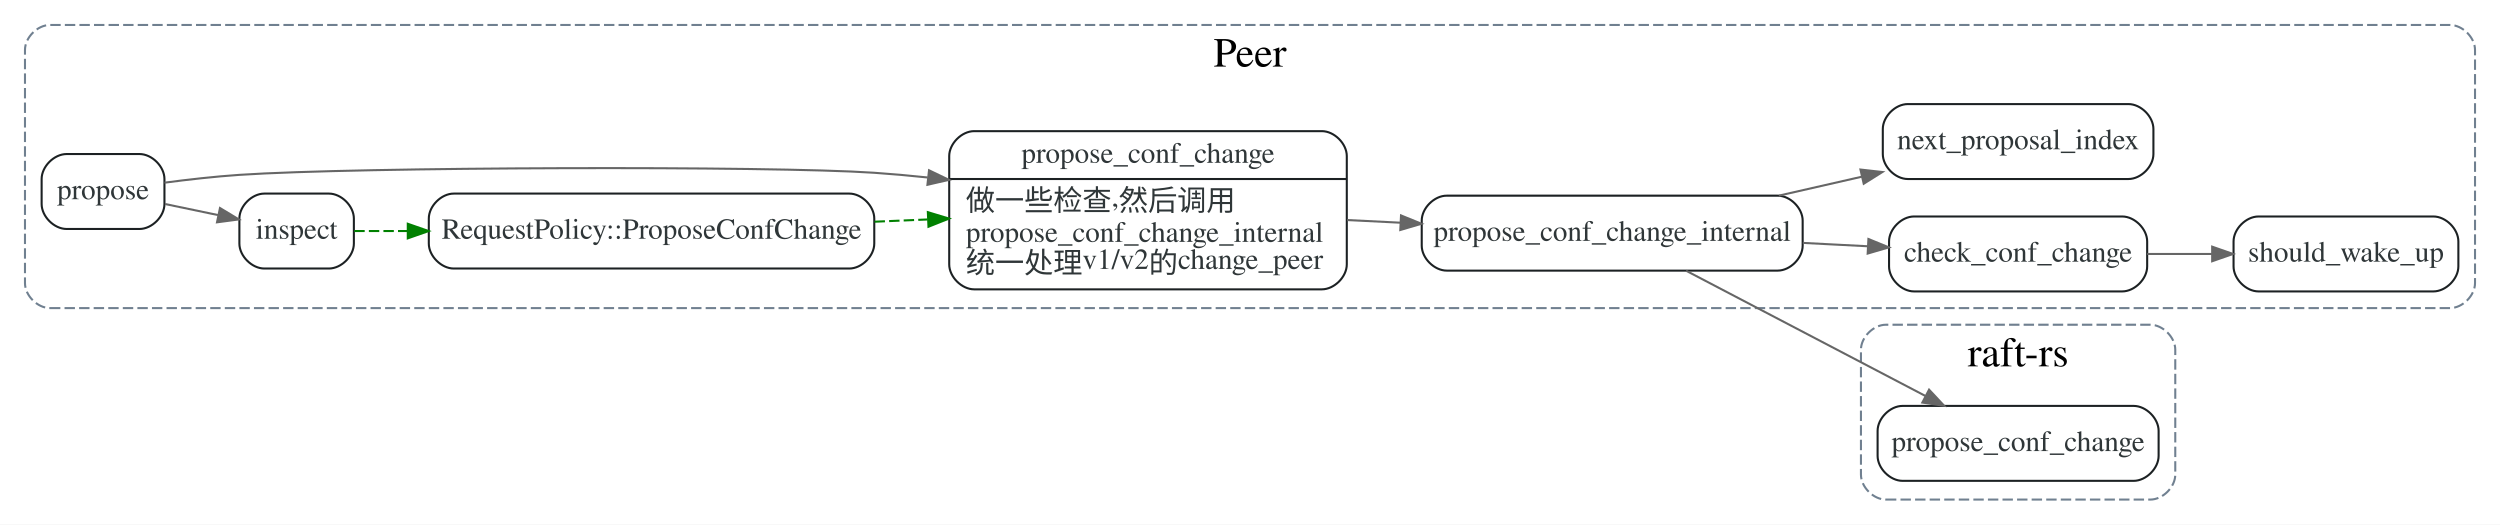
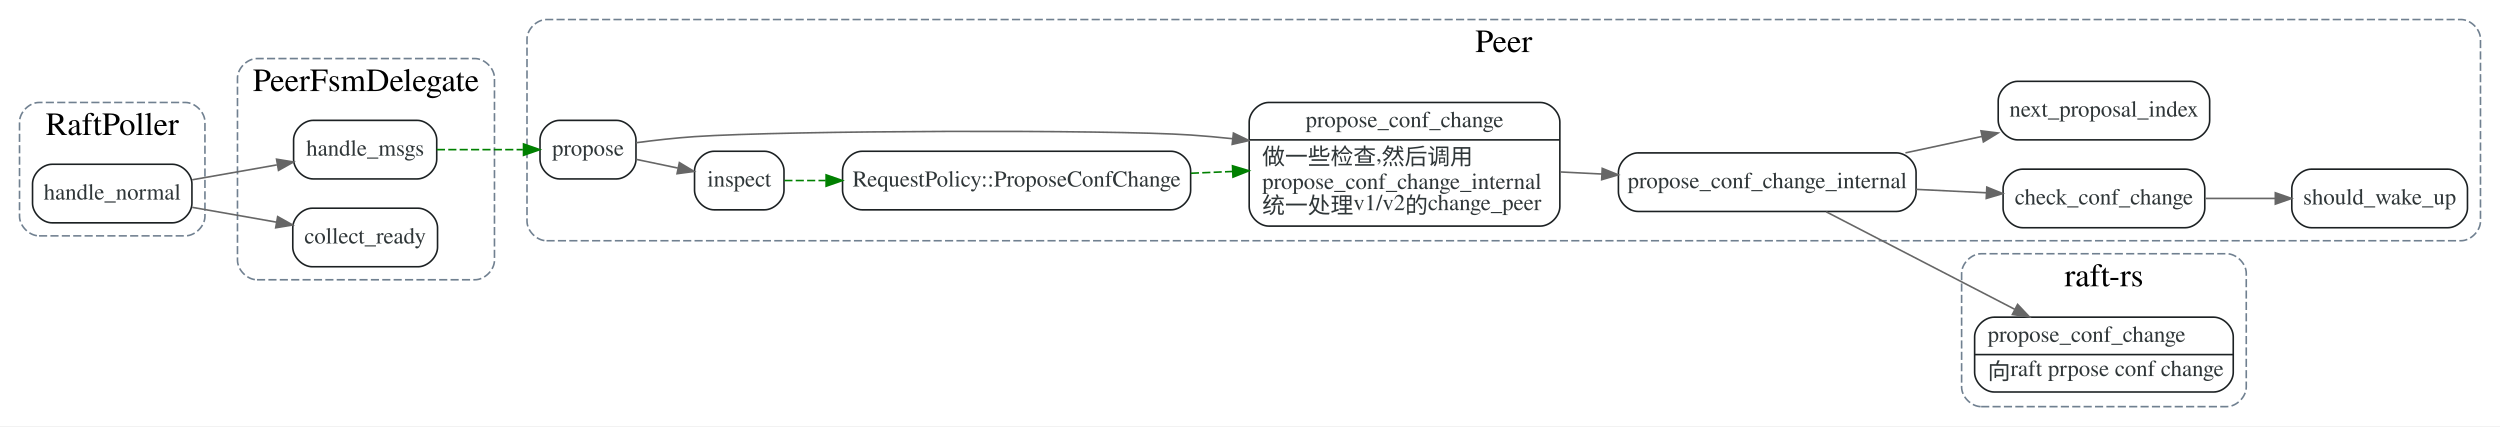
- <svg xmlns="http://www.w3.org/2000/svg" width="1201pt" height="252pt" viewBox="0.00 0.00 1201.00 252.00">
-   <g id="graph0" class="graph" transform="scale(1 1) rotate(0) translate(4 248)">
-     <polygon fill="white" stroke="transparent" points="-4,4 -4,-248 1197,-248 1197,4 -4,4" />
+ <svg xmlns="http://www.w3.org/2000/svg" width="1537pt" height="262pt" viewBox="0.00 0.00 1537.00 262.00">
+   <g id="graph0" class="graph" transform="scale(1 1) rotate(0) translate(4 258)">
+     <polygon fill="white" stroke="transparent" points="-4,4 -4,-258 1533,-258 1533,4 -4,4" />
    <g id="clust1" class="cluster">
-       <path fill="none" stroke="slategrey" stroke-dasharray="5,2" d="M902,-8C902,-8 1029,-8 1029,-8 1035,-8 1041,-14 1041,-20 1041,-20 1041,-80 1041,-80 1041,-86 1035,-92 1029,-92 1029,-92 902,-92 902,-92 896,-92 890,-86 890,-80 890,-80 890,-20 890,-20 890,-14 896,-8 902,-8" />
-       <text text-anchor="middle" x="965.5" y="-72" font-family="Times,serif" font-size="20.00">raft-rs</text>
+       <path fill="none" stroke="slategrey" stroke-dasharray="5,2" d="M1214,-8C1214,-8 1365,-8 1365,-8 1371,-8 1377,-14 1377,-20 1377,-20 1377,-90 1377,-90 1377,-96 1371,-102 1365,-102 1365,-102 1214,-102 1214,-102 1208,-102 1202,-96 1202,-90 1202,-90 1202,-20 1202,-20 1202,-14 1208,-8 1214,-8" />
+       <text text-anchor="middle" x="1289.5" y="-82" font-family="Times,serif" font-size="20.00">raft-rs</text>
    </g>
    <g id="clust2" class="cluster">
-       <path fill="none" stroke="slategrey" stroke-dasharray="5,2" d="M20,-100C20,-100 1173,-100 1173,-100 1179,-100 1185,-106 1185,-112 1185,-112 1185,-224 1185,-224 1185,-230 1179,-236 1173,-236 1173,-236 20,-236 20,-236 14,-236 8,-230 8,-224 8,-224 8,-112 8,-112 8,-106 14,-100 20,-100" />
-       <text text-anchor="middle" x="596.5" y="-216" font-family="Times,serif" font-size="20.00">Peer</text>
+       <path fill="none" stroke="slategrey" stroke-dasharray="5,2" d="M332,-110C332,-110 1509,-110 1509,-110 1515,-110 1521,-116 1521,-122 1521,-122 1521,-234 1521,-234 1521,-240 1515,-246 1509,-246 1509,-246 332,-246 332,-246 326,-246 320,-240 320,-234 320,-234 320,-122 320,-122 320,-116 326,-110 332,-110" />
+       <text text-anchor="middle" x="920.5" y="-226" font-family="Times,serif" font-size="20.00">Peer</text>
+     </g>
+     <g id="clust7" class="cluster">
+       <path fill="none" stroke="slategrey" stroke-dasharray="5,2" d="M154,-86C154,-86 288,-86 288,-86 294,-86 300,-92 300,-98 300,-98 300,-210 300,-210 300,-216 294,-222 288,-222 288,-222 154,-222 154,-222 148,-222 142,-216 142,-210 142,-210 142,-98 142,-98 142,-92 148,-86 154,-86" />
+       <text text-anchor="middle" x="221" y="-202" font-family="Times,serif" font-size="20.00">PeerFsmDelegate</text>
+     </g>
+     <g id="clust8" class="cluster">
+       <path fill="none" stroke="slategrey" stroke-dasharray="5,2" d="M20,-113C20,-113 110,-113 110,-113 116,-113 122,-119 122,-125 122,-125 122,-183 122,-183 122,-189 116,-195 110,-195 110,-195 20,-195 20,-195 14,-195 8,-189 8,-183 8,-183 8,-125 8,-125 8,-119 14,-113 20,-113" />
+       <text text-anchor="middle" x="65" y="-175" font-family="Times,serif" font-size="20.00">RaftPoller</text>
    </g>
    <g id="node1" class="node">
-       <path fill="none" stroke="#1c2123" d="M910,-17C910,-17 1021,-17 1021,-17 1027,-17 1033,-23 1033,-29 1033,-29 1033,-41 1033,-41 1033,-47 1027,-53 1021,-53 1021,-53 910,-53 910,-53 904,-53 898,-47 898,-41 898,-41 898,-29 898,-29 898,-23 904,-17 910,-17" />
-       <text text-anchor="middle" x="965.5" y="-31.3" font-family="Times,serif" font-size="14.00" fill="#2f3638">propose_conf_change</text>
+       <path fill="none" stroke="#1c2123" d="M1222,-17C1222,-17 1357,-17 1357,-17 1363,-17 1369,-23 1369,-29 1369,-29 1369,-51 1369,-51 1369,-57 1363,-63 1357,-63 1357,-63 1222,-63 1222,-63 1216,-63 1210,-57 1210,-51 1210,-51 1210,-29 1210,-29 1210,-23 1216,-17 1222,-17" />
+       <text text-anchor="start" x="1218" y="-47.8" font-family="Times,serif" font-size="14.00" fill="#2f3638">propose_conf_change</text>
+       <polyline fill="none" stroke="#1c2123" points="1210,-40 1369,-40 " />
+       <text text-anchor="start" x="1218" y="-24.8" font-family="Times,serif" font-size="14.00" fill="#2f3638">向raft prpose conf change</text>
    </g>
    <g id="node2" class="node">
-       <path fill="none" stroke="#1c2123" d="M63,-174C63,-174 28,-174 28,-174 22,-174 16,-168 16,-162 16,-162 16,-150 16,-150 16,-144 22,-138 28,-138 28,-138 63,-138 63,-138 69,-138 75,-144 75,-150 75,-150 75,-162 75,-162 75,-168 69,-174 63,-174" />
-       <text text-anchor="middle" x="45.5" y="-152.3" font-family="Times,serif" font-size="14.00" fill="#2f3638">propose</text>
+       <path fill="none" stroke="#1c2123" d="M375,-184C375,-184 340,-184 340,-184 334,-184 328,-178 328,-172 328,-172 328,-160 328,-160 328,-154 334,-148 340,-148 340,-148 375,-148 375,-148 381,-148 387,-154 387,-160 387,-160 387,-172 387,-172 387,-178 381,-184 375,-184" />
+       <text text-anchor="middle" x="357.5" y="-162.3" font-family="Times,serif" font-size="14.00" fill="#2f3638">propose</text>
    </g>
    <g id="node3" class="node">
-       <path fill="none" stroke="#1c2123" d="M154,-155C154,-155 123,-155 123,-155 117,-155 111,-149 111,-143 111,-143 111,-131 111,-131 111,-125 117,-119 123,-119 123,-119 154,-119 154,-119 160,-119 166,-125 166,-131 166,-131 166,-143 166,-143 166,-149 160,-155 154,-155" />
-       <text text-anchor="middle" x="138.5" y="-133.3" font-family="Times,serif" font-size="14.00" fill="#2f3638">inspect</text>
+       <path fill="none" stroke="#1c2123" d="M466,-165C466,-165 435,-165 435,-165 429,-165 423,-159 423,-153 423,-153 423,-141 423,-141 423,-135 429,-129 435,-129 435,-129 466,-129 466,-129 472,-129 478,-135 478,-141 478,-141 478,-153 478,-153 478,-159 472,-165 466,-165" />
+       <text text-anchor="middle" x="450.5" y="-143.3" font-family="Times,serif" font-size="14.00" fill="#2f3638">inspect</text>
    </g>
    <g id="edge1" class="edge">
-       <path fill="none" stroke="#666666" d="M75.29,-149.99C83.36,-148.3 92.25,-146.45 100.71,-144.68" />
-       <polygon fill="#666666" stroke="#666666" points="101.68,-148.06 110.75,-142.59 100.25,-141.2 101.68,-148.06" />
+       <path fill="none" stroke="#666666" d="M387.29,-159.99C395.36,-158.3 404.25,-156.45 412.71,-154.68" />
+       <polygon fill="#666666" stroke="#666666" points="413.68,-158.06 422.75,-152.59 412.25,-151.2 413.68,-158.06" />
    </g>
    <g id="node4" class="node">
-       <path fill="none" stroke="#1c2123" d="M464,-109C464,-109 631,-109 631,-109 637,-109 643,-115 643,-121 643,-121 643,-173 643,-173 643,-179 637,-185 631,-185 631,-185 464,-185 464,-185 458,-185 452,-179 452,-173 452,-173 452,-121 452,-121 452,-115 458,-109 464,-109" />
-       <text text-anchor="middle" x="547.5" y="-169.8" font-family="Times,serif" font-size="14.00" fill="#2f3638">propose_conf_change</text>
-       <polyline fill="none" stroke="#1c2123" points="452,-162 643,-162 " />
-       <text text-anchor="start" x="460" y="-146.8" font-family="Times,serif" font-size="14.00" fill="#2f3638">做一些检查,然后调用</text>
-       <text text-anchor="start" x="460" y="-131.8" font-family="Times,serif" font-size="14.00" fill="#2f3638"> propose_conf_change_internal</text>
-       <text text-anchor="start" x="460" y="-116.8" font-family="Times,serif" font-size="14.00" fill="#2f3638"> 统一处理v1/v2的change_peer</text>
+       <path fill="none" stroke="#1c2123" d="M776,-119C776,-119 943,-119 943,-119 949,-119 955,-125 955,-131 955,-131 955,-183 955,-183 955,-189 949,-195 943,-195 943,-195 776,-195 776,-195 770,-195 764,-189 764,-183 764,-183 764,-131 764,-131 764,-125 770,-119 776,-119" />
+       <text text-anchor="middle" x="859.5" y="-179.8" font-family="Times,serif" font-size="14.00" fill="#2f3638">propose_conf_change</text>
+       <polyline fill="none" stroke="#1c2123" points="764,-172 955,-172 " />
+       <text text-anchor="start" x="772" y="-156.8" font-family="Times,serif" font-size="14.00" fill="#2f3638">做一些检查,然后调用</text>
+       <text text-anchor="start" x="772" y="-141.8" font-family="Times,serif" font-size="14.00" fill="#2f3638"> propose_conf_change_internal</text>
+       <text text-anchor="start" x="772" y="-126.8" font-family="Times,serif" font-size="14.00" fill="#2f3638"> 统一处理v1/v2的change_peer</text>
    </g>
    <g id="edge2" class="edge">
-       <path fill="none" stroke="#666666" d="M75.01,-160.24C86.2,-161.72 99.18,-163.2 111,-164 167.83,-167.82 366.46,-168.4 416,-165 424.36,-164.43 433.01,-163.65 441.68,-162.73" />
-       <polygon fill="#666666" stroke="#666666" points="442.31,-166.19 451.86,-161.6 441.54,-159.23 442.31,-166.19" />
+       <path fill="none" stroke="#666666" d="M387.01,-170.24C398.2,-171.72 411.18,-173.2 423,-174 479.83,-177.82 678.46,-178.4 728,-175 736.36,-174.43 745.01,-173.65 753.68,-172.73" />
+       <polygon fill="#666666" stroke="#666666" points="754.31,-176.19 763.86,-171.6 753.54,-169.23 754.31,-176.19" />
    </g>
    <g id="node5" class="node">
-       <path fill="none" stroke="#1c2123" d="M214,-119C214,-119 404,-119 404,-119 410,-119 416,-125 416,-131 416,-131 416,-143 416,-143 416,-149 410,-155 404,-155 404,-155 214,-155 214,-155 208,-155 202,-149 202,-143 202,-143 202,-131 202,-131 202,-125 208,-119 214,-119" />
-       <text text-anchor="middle" x="309" y="-133.3" font-family="Times,serif" font-size="14.00" fill="#2f3638">RequestPolicy::ProposeConfChange</text>
+       <path fill="none" stroke="#1c2123" d="M526,-129C526,-129 716,-129 716,-129 722,-129 728,-135 728,-141 728,-141 728,-153 728,-153 728,-159 722,-165 716,-165 716,-165 526,-165 526,-165 520,-165 514,-159 514,-153 514,-153 514,-141 514,-141 514,-135 520,-129 526,-129" />
+       <text text-anchor="middle" x="621" y="-143.3" font-family="Times,serif" font-size="14.00" fill="#2f3638">RequestPolicy::ProposeConfChange</text>
    </g>
    <g id="edge3" class="edge">
-       <path fill="none" stroke="green" stroke-dasharray="5,2" d="M166.2,-137C173.7,-137 182.36,-137 191.63,-137" />
-       <polygon fill="green" stroke="green" points="191.9,-140.5 201.9,-137 191.9,-133.5 191.9,-140.5" />
+       <path fill="none" stroke="green" stroke-dasharray="5,2" d="M478.2,-147C485.7,-147 494.36,-147 503.63,-147" />
+       <polygon fill="green" stroke="green" points="503.9,-150.5 513.9,-147 503.9,-143.5 503.9,-150.5" />
    </g>
    <g id="node6" class="node">
-       <path fill="none" stroke="#1c2123" d="M850,-154C850,-154 691,-154 691,-154 685,-154 679,-148 679,-142 679,-142 679,-130 679,-130 679,-124 685,-118 691,-118 691,-118 850,-118 850,-118 856,-118 862,-124 862,-130 862,-130 862,-142 862,-142 862,-148 856,-154 850,-154" />
-       <text text-anchor="middle" x="770.5" y="-132.3" font-family="Times,serif" font-size="14.00" fill="#2f3638">propose_conf_change_internal</text>
+       <path fill="none" stroke="#1c2123" d="M1162,-164C1162,-164 1003,-164 1003,-164 997,-164 991,-158 991,-152 991,-152 991,-140 991,-140 991,-134 997,-128 1003,-128 1003,-128 1162,-128 1162,-128 1168,-128 1174,-134 1174,-140 1174,-140 1174,-152 1174,-152 1174,-158 1168,-164 1162,-164" />
+       <text text-anchor="middle" x="1082.5" y="-142.3" font-family="Times,serif" font-size="14.00" fill="#2f3638">propose_conf_change_internal</text>
    </g>
    <g id="edge5" class="edge">
-       <path fill="none" stroke="#666666" d="M643.19,-142.29C651.69,-141.86 660.32,-141.43 668.88,-141.01" />
-       <polygon fill="#666666" stroke="#666666" points="669.05,-144.5 678.87,-140.51 668.7,-137.51 669.05,-144.5" />
+       <path fill="none" stroke="#666666" d="M955.19,-152.29C963.69,-151.86 972.32,-151.43 980.88,-151.01" />
+       <polygon fill="#666666" stroke="#666666" points="981.05,-154.5 990.87,-150.51 980.7,-147.51 981.05,-154.5" />
    </g>
    <g id="edge4" class="edge">
-       <path fill="none" stroke="green" stroke-dasharray="5,2" d="M416.14,-141.49C424.61,-141.85 433.16,-142.21 441.62,-142.57" />
-       <polygon fill="green" stroke="green" points="441.74,-146.07 451.88,-143 442.04,-139.08 441.74,-146.07" />
+       <path fill="none" stroke="green" stroke-dasharray="5,2" d="M728.14,-151.49C736.61,-151.85 745.16,-152.21 753.62,-152.57" />
+       <polygon fill="green" stroke="green" points="753.74,-156.07 763.88,-153 754.04,-149.08 753.74,-156.07" />
    </g>
    <g id="edge6" class="edge">
-       <path fill="none" stroke="#666666" d="M806,-117.94C838.15,-101.12 886.22,-75.96 920.99,-57.77" />
-       <polygon fill="#666666" stroke="#666666" points="922.73,-60.81 929.97,-53.07 919.49,-54.61 922.73,-60.81" />
+       <path fill="none" stroke="#666666" d="M1118.74,-127.78C1150.61,-111.3 1198.02,-86.79 1234.64,-67.85" />
+       <polygon fill="#666666" stroke="#666666" points="1236.42,-70.87 1243.7,-63.16 1233.21,-64.65 1236.42,-70.87" />
    </g>
    <g id="node7" class="node">
-       <path fill="none" stroke="#1c2123" d="M1015.5,-144C1015.5,-144 915.5,-144 915.5,-144 909.5,-144 903.5,-138 903.5,-132 903.5,-132 903.5,-120 903.5,-120 903.5,-114 909.5,-108 915.5,-108 915.5,-108 1015.5,-108 1015.5,-108 1021.5,-108 1027.5,-114 1027.5,-120 1027.5,-120 1027.5,-132 1027.5,-132 1027.5,-138 1021.5,-144 1015.5,-144" />
-       <text text-anchor="middle" x="965.5" y="-122.3" font-family="Times,serif" font-size="14.00" fill="#2f3638">check_conf_change</text>
+       <path fill="none" stroke="#1c2123" d="M1339.5,-154C1339.5,-154 1239.5,-154 1239.5,-154 1233.5,-154 1227.5,-148 1227.5,-142 1227.5,-142 1227.5,-130 1227.5,-130 1227.5,-124 1233.5,-118 1239.5,-118 1239.5,-118 1339.5,-118 1339.5,-118 1345.5,-118 1351.5,-124 1351.5,-130 1351.5,-130 1351.5,-142 1351.5,-142 1351.5,-148 1345.5,-154 1339.5,-154" />
+       <text text-anchor="middle" x="1289.5" y="-132.3" font-family="Times,serif" font-size="14.00" fill="#2f3638">check_conf_change</text>
    </g>
    <g id="edge7" class="edge">
-       <path fill="none" stroke="#666666" d="M862.07,-131.31C872.57,-130.76 883.17,-130.21 893.36,-129.69" />
-       <polygon fill="#666666" stroke="#666666" points="893.59,-133.18 903.4,-129.17 893.23,-126.19 893.59,-133.18" />
+       <path fill="none" stroke="#666666" d="M1174.01,-141.58C1188.51,-140.88 1203.34,-140.15 1217.3,-139.47" />
+       <polygon fill="#666666" stroke="#666666" points="1217.49,-142.97 1227.31,-138.99 1217.15,-135.98 1217.49,-142.97" />
    </g>
    <g id="node8" class="node">
-       <path fill="none" stroke="#1c2123" d="M1018.5,-198C1018.5,-198 912.5,-198 912.5,-198 906.5,-198 900.5,-192 900.5,-186 900.5,-186 900.5,-174 900.5,-174 900.5,-168 906.5,-162 912.5,-162 912.5,-162 1018.5,-162 1018.5,-162 1024.5,-162 1030.5,-168 1030.5,-174 1030.5,-174 1030.5,-186 1030.5,-186 1030.5,-192 1024.5,-198 1018.5,-198" />
-       <text text-anchor="middle" x="965.5" y="-176.3" font-family="Times,serif" font-size="14.00" fill="#2f3638">next_proposal_index</text>
+       <path fill="none" stroke="#1c2123" d="M1342.5,-208C1342.5,-208 1236.5,-208 1236.5,-208 1230.5,-208 1224.5,-202 1224.5,-196 1224.5,-196 1224.5,-184 1224.5,-184 1224.5,-178 1230.5,-172 1236.5,-172 1236.5,-172 1342.5,-172 1342.5,-172 1348.5,-172 1354.5,-178 1354.5,-184 1354.5,-184 1354.5,-196 1354.5,-196 1354.5,-202 1348.5,-208 1342.5,-208" />
+       <text text-anchor="middle" x="1289.5" y="-186.3" font-family="Times,serif" font-size="14.00" fill="#2f3638">next_proposal_index</text>
    </g>
    <g id="edge8" class="edge">
-       <path fill="none" stroke="#666666" d="M850.56,-154.02C863.75,-157.03 877.39,-160.14 890.45,-163.12" />
-       <polygon fill="#666666" stroke="#666666" points="889.77,-166.55 900.3,-165.36 891.33,-159.73 889.77,-166.55" />
+       <path fill="none" stroke="#666666" d="M1167.47,-164.02C1183.07,-167.37 1199.27,-170.85 1214.54,-174.13" />
+       <polygon fill="#666666" stroke="#666666" points="1213.92,-177.57 1224.43,-176.25 1215.39,-170.73 1213.92,-177.57" />
    </g>
    <g id="node9" class="node">
-       <path fill="none" stroke="#1c2123" d="M1165,-144C1165,-144 1081,-144 1081,-144 1075,-144 1069,-138 1069,-132 1069,-132 1069,-120 1069,-120 1069,-114 1075,-108 1081,-108 1081,-108 1165,-108 1165,-108 1171,-108 1177,-114 1177,-120 1177,-120 1177,-132 1177,-132 1177,-138 1171,-144 1165,-144" />
-       <text text-anchor="middle" x="1123" y="-122.3" font-family="Times,serif" font-size="14.00" fill="#2f3638">should_wake_up</text>
+       <path fill="none" stroke="#1c2123" d="M1501,-154C1501,-154 1417,-154 1417,-154 1411,-154 1405,-148 1405,-142 1405,-142 1405,-130 1405,-130 1405,-124 1411,-118 1417,-118 1417,-118 1501,-118 1501,-118 1507,-118 1513,-124 1513,-130 1513,-130 1513,-142 1513,-142 1513,-148 1507,-154 1501,-154" />
+       <text text-anchor="middle" x="1459" y="-132.3" font-family="Times,serif" font-size="14.00" fill="#2f3638">should_wake_up</text>
    </g>
    <g id="edge9" class="edge">
-       <path fill="none" stroke="#666666" d="M1027.51,-126C1037.72,-126 1048.34,-126 1058.61,-126" />
-       <polygon fill="#666666" stroke="#666666" points="1058.73,-129.5 1068.73,-126 1058.73,-122.5 1058.73,-129.5" />
+       <path fill="none" stroke="#666666" d="M1351.92,-136C1365.89,-136 1380.76,-136 1394.81,-136" />
+       <polygon fill="#666666" stroke="#666666" points="1394.87,-139.5 1404.87,-136 1394.87,-132.5 1394.87,-139.5" />
+     </g>
+     <g id="node10" class="node">
+       <path fill="none" stroke="#1c2123" d="M252.5,-184C252.5,-184 188.5,-184 188.5,-184 182.5,-184 176.5,-178 176.5,-172 176.5,-172 176.5,-160 176.5,-160 176.5,-154 182.5,-148 188.5,-148 188.5,-148 252.5,-148 252.5,-148 258.5,-148 264.5,-154 264.5,-160 264.5,-160 264.5,-172 264.5,-172 264.5,-178 258.5,-184 252.5,-184" />
+       <text text-anchor="middle" x="220.5" y="-162.3" font-family="Times,serif" font-size="14.00" fill="#2f3638">handle_msgs</text>
+     </g>
+     <g id="edge10" class="edge">
+       <path fill="none" stroke="green" stroke-dasharray="5,2" d="M264.59,-166C281.55,-166 300.89,-166 317.44,-166" />
+       <polygon fill="green" stroke="green" points="317.86,-169.5 327.86,-166 317.86,-162.5 317.86,-169.5" />
+     </g>
+     <g id="node11" class="node">
+       <path fill="none" stroke="#1c2123" d="M253,-130C253,-130 188,-130 188,-130 182,-130 176,-124 176,-118 176,-118 176,-106 176,-106 176,-100 182,-94 188,-94 188,-94 253,-94 253,-94 259,-94 265,-100 265,-106 265,-106 265,-118 265,-118 265,-124 259,-130 253,-130" />
+       <text text-anchor="middle" x="220.5" y="-108.3" font-family="Times,serif" font-size="14.00" fill="#2f3638">collect_ready</text>
+     </g>
+     <g id="node12" class="node">
+       <path fill="none" stroke="#1c2123" d="M102,-157C102,-157 28,-157 28,-157 22,-157 16,-151 16,-145 16,-145 16,-133 16,-133 16,-127 22,-121 28,-121 28,-121 102,-121 102,-121 108,-121 114,-127 114,-133 114,-133 114,-145 114,-145 114,-151 108,-157 102,-157" />
+       <text text-anchor="middle" x="65" y="-135.3" font-family="Times,serif" font-size="14.00" fill="#2f3638">handle_normal</text>
+     </g>
+     <g id="edge11" class="edge">
+       <path fill="none" stroke="#666666" d="M114.15,-147.47C130.68,-150.38 149.27,-153.65 166.18,-156.62" />
+       <polygon fill="#666666" stroke="#666666" points="166.01,-160.14 176.46,-158.43 167.22,-153.25 166.01,-160.14" />
+     </g>
+     <g id="edge12" class="edge">
+       <path fill="none" stroke="#666666" d="M114.15,-130.53C130.53,-127.65 148.94,-124.41 165.74,-121.46" />
+       <polygon fill="#666666" stroke="#666666" points="166.71,-124.84 175.95,-119.66 165.49,-117.95 166.71,-124.84" />
    </g>
  </g>
</svg>
